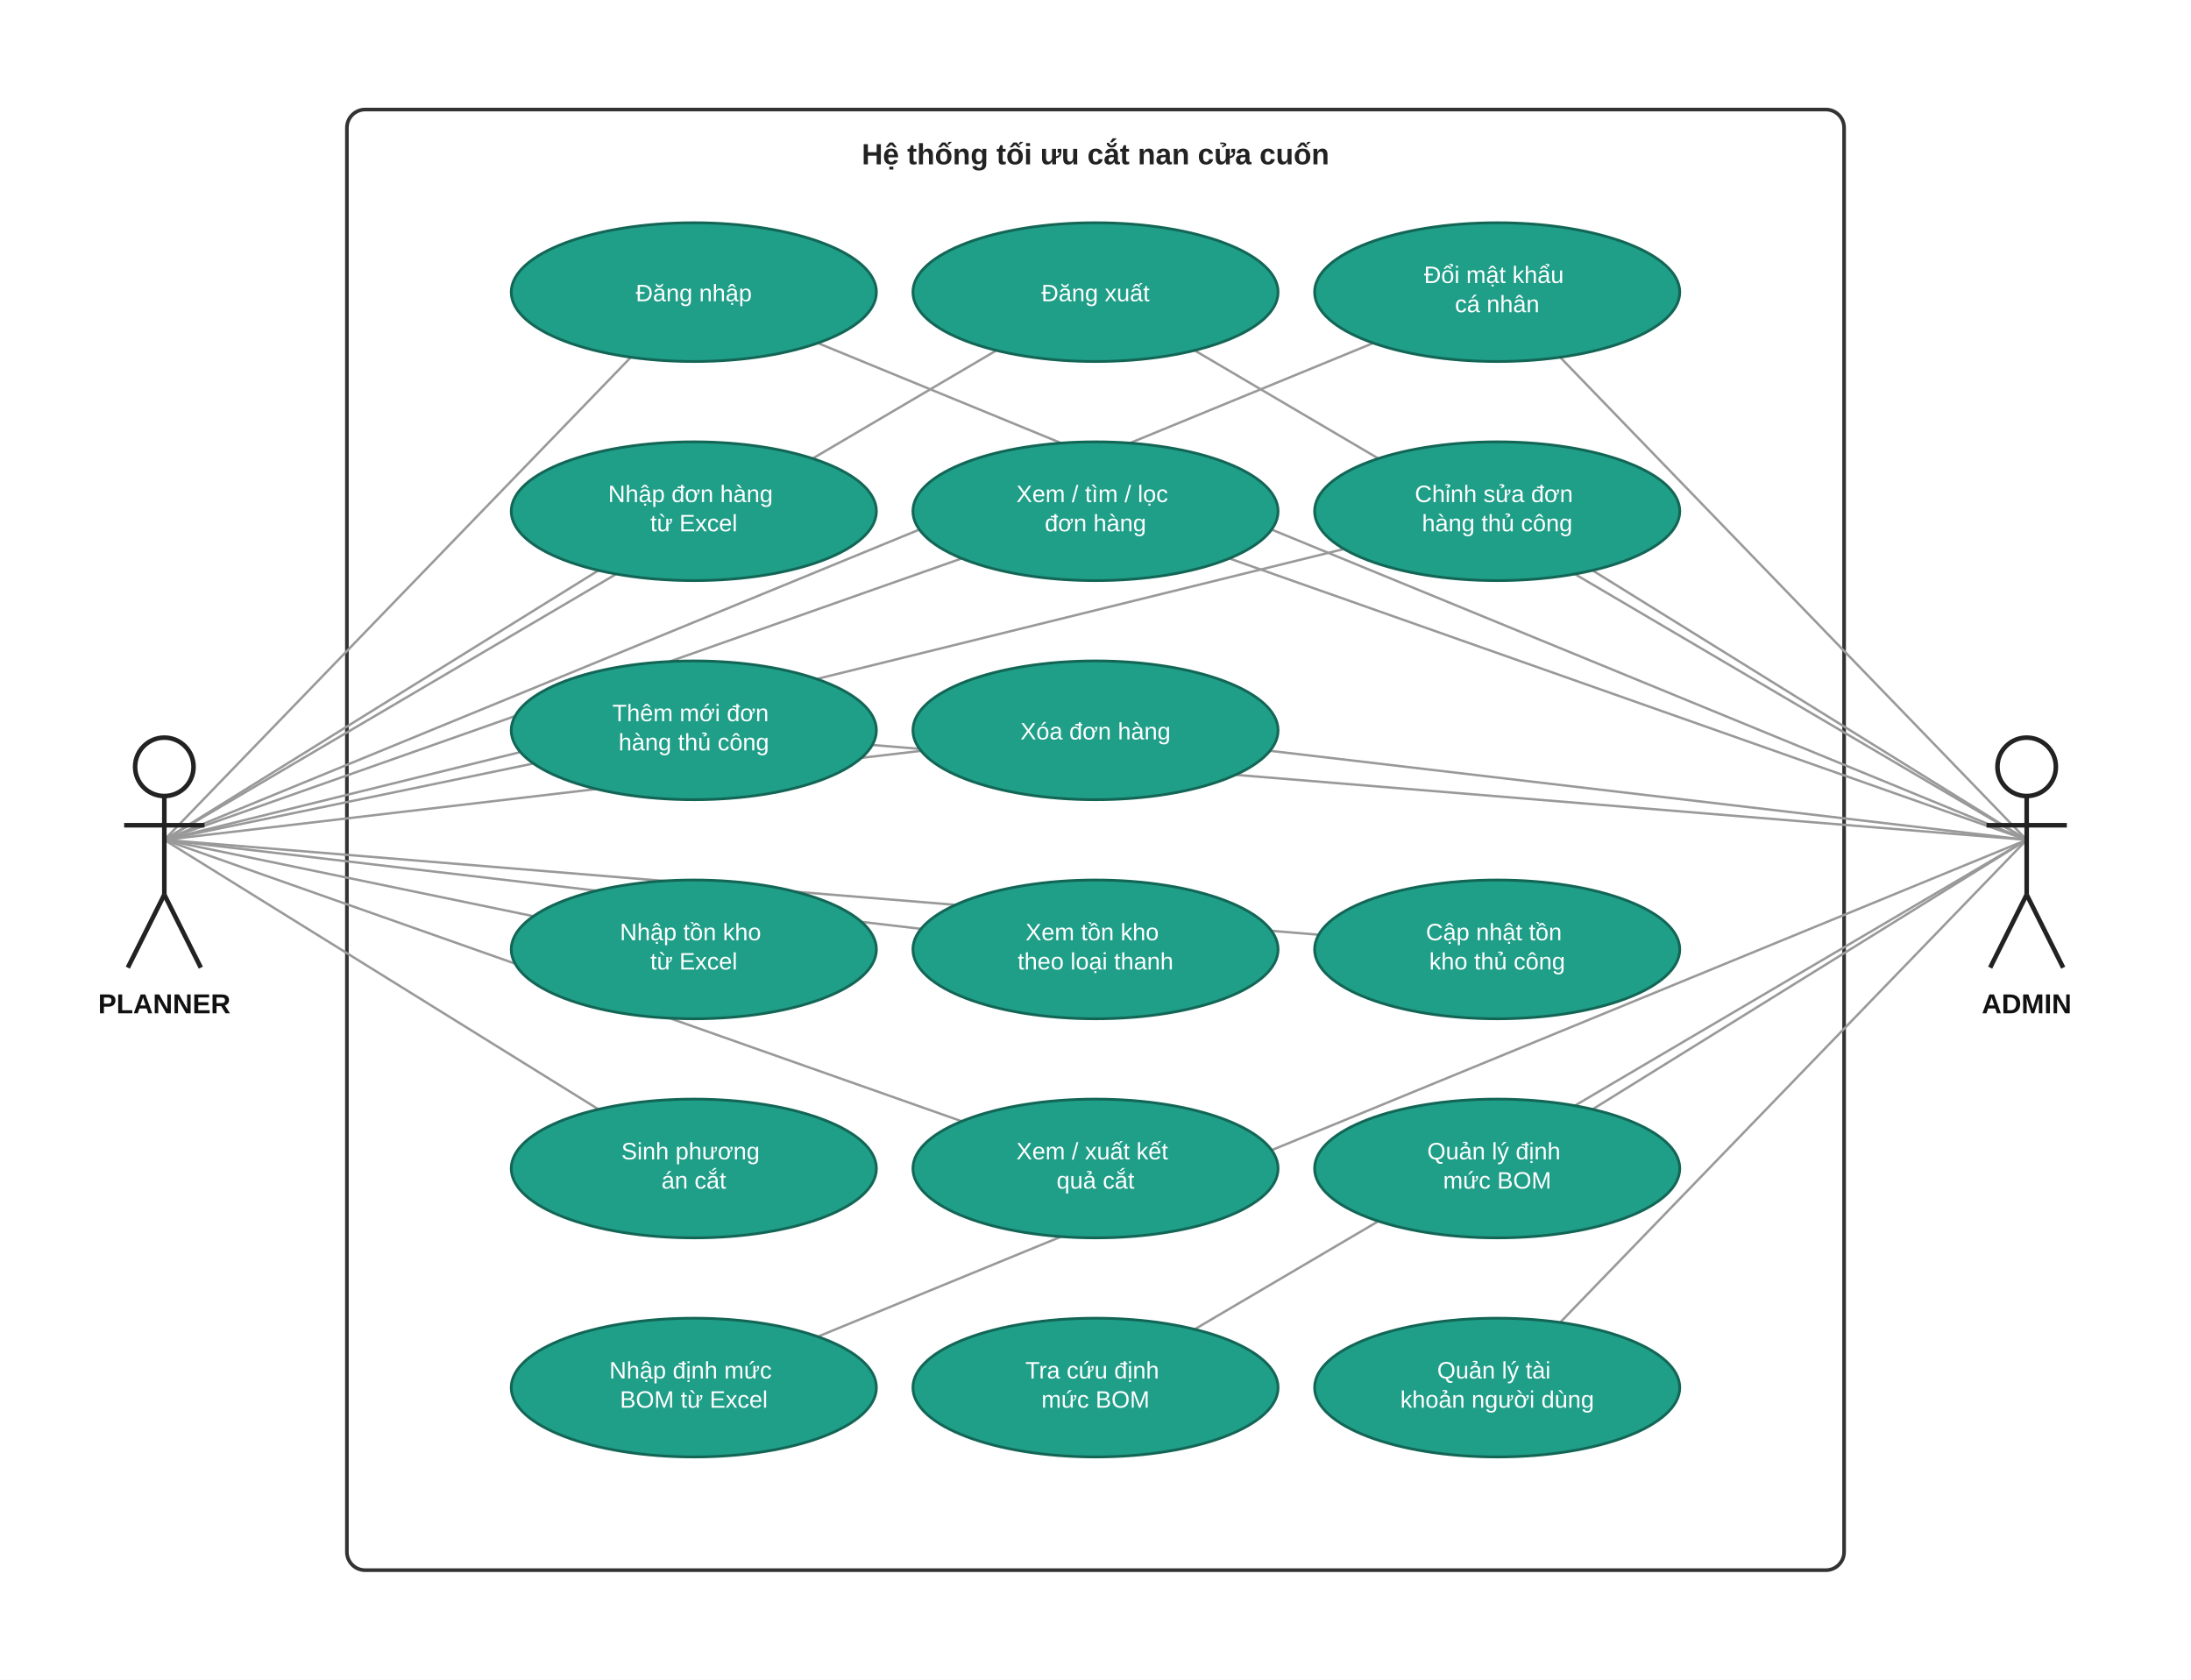
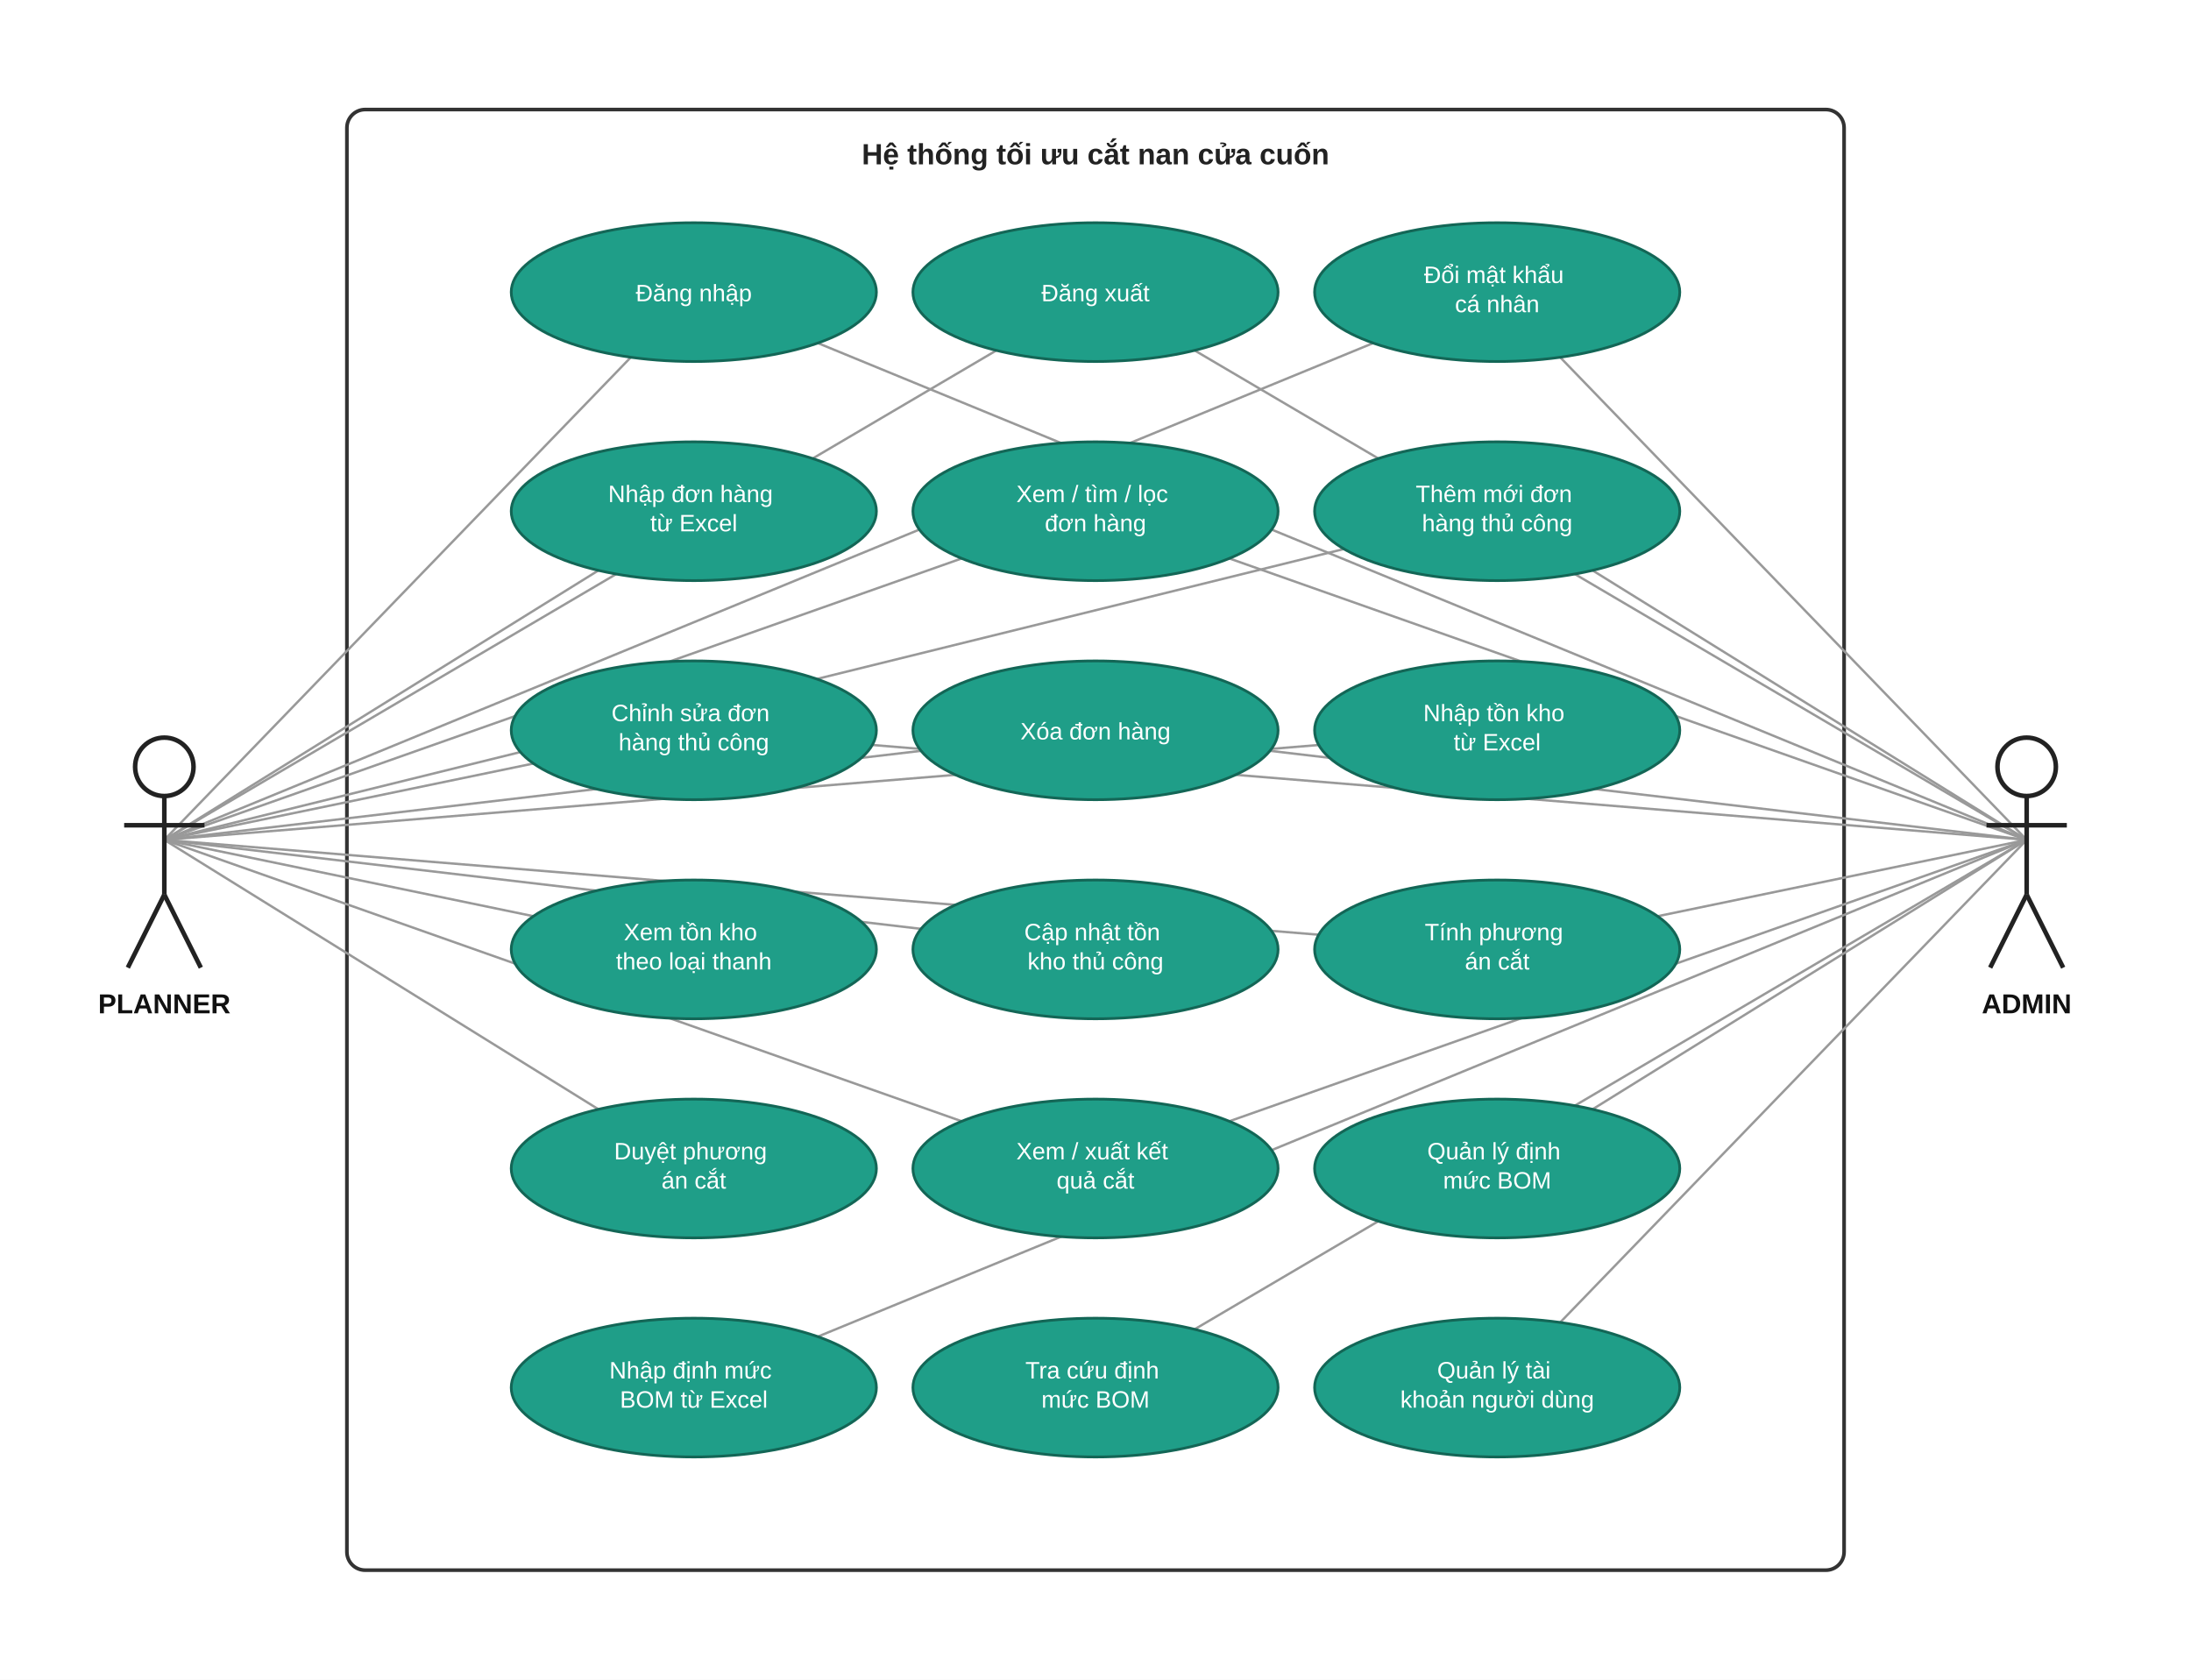
<svg xmlns="http://www.w3.org/2000/svg" viewBox="0 0 1200 920" font-family="Arial, Helvetica, sans-serif">
  <rect x="0" y="0" width="1200" height="920" fill="#ffffff" />
  <rect x="190" y="60" width="820" height="800" rx="10" fill="#ffffff" stroke="#333333" stroke-width="2" />
  <text x="600" y="90" text-anchor="middle" font-size="16" font-weight="bold" fill="#222222">Hệ thống tối ưu cắt nan cửa cuốn</text>
  <g stroke="#999999" stroke-width="1.3">
    <line x1="90" y1="460" x2="380" y2="160" />
    <line x1="90" y1="460" x2="600" y2="160" />
    <line x1="90" y1="460" x2="820" y2="160" />
    <line x1="90" y1="460" x2="380" y2="280" />
    <line x1="90" y1="460" x2="600" y2="280" />
    <line x1="90" y1="460" x2="820" y2="280" />
    <line x1="90" y1="460" x2="380" y2="400" />
    <line x1="90" y1="460" x2="600" y2="400" />
+     <line x1="90" y1="460" x2="820" y2="400" />
    <line x1="90" y1="460" x2="380" y2="520" />
    <line x1="90" y1="460" x2="600" y2="520" />
    <line x1="90" y1="460" x2="820" y2="520" />
    <line x1="90" y1="460" x2="380" y2="640" />
    <line x1="90" y1="460" x2="600" y2="640" />
    <line x1="1110" y1="460" x2="380" y2="160" />
    <line x1="1110" y1="460" x2="600" y2="160" />
    <line x1="1110" y1="460" x2="820" y2="160" />
    <line x1="1110" y1="460" x2="600" y2="280" />
    <line x1="1110" y1="460" x2="820" y2="280" />
    <line x1="1110" y1="460" x2="380" y2="400" />
    <line x1="1110" y1="460" x2="600" y2="400" />
+     <line x1="1110" y1="460" x2="820" y2="520" />
+     <line x1="1110" y1="460" x2="600" y2="640" />
    <line x1="1110" y1="460" x2="820" y2="640" />
    <line x1="1110" y1="460" x2="380" y2="760" />
    <line x1="1110" y1="460" x2="600" y2="760" />
    <line x1="1110" y1="460" x2="820" y2="760" />
  </g>
  <g>
    <ellipse cx="380" cy="160" rx="100" ry="38" fill="#1f9e88" stroke="#136656" stroke-width="1.5" />
    <text x="380" y="165" text-anchor="middle" font-size="13" fill="#ffffff">Đăng nhập</text>
    <ellipse cx="600" cy="160" rx="100" ry="38" fill="#1f9e88" stroke="#136656" stroke-width="1.5" />
    <text x="600" y="165" text-anchor="middle" font-size="13" fill="#ffffff">Đăng xuất</text>
    <ellipse cx="820" cy="160" rx="100" ry="38" fill="#1f9e88" stroke="#136656" stroke-width="1.5" />
    <text x="820" y="155" text-anchor="middle" font-size="13" fill="#ffffff">
      <tspan x="820" dy="0">Đổi mật khẩu</tspan>
      <tspan x="820" dy="16">cá nhân</tspan>
    </text>
    <ellipse cx="380" cy="280" rx="100" ry="38" fill="#1f9e88" stroke="#136656" stroke-width="1.5" />
    <text x="380" y="275" text-anchor="middle" font-size="13" fill="#ffffff">
      <tspan x="380" dy="0">Nhập đơn hàng</tspan>
      <tspan x="380" dy="16">từ Excel</tspan>
    </text>
    <ellipse cx="600" cy="280" rx="100" ry="38" fill="#1f9e88" stroke="#136656" stroke-width="1.5" />
    <text x="600" y="275" text-anchor="middle" font-size="13" fill="#ffffff">
      <tspan x="600" dy="0">Xem / tìm / lọc</tspan>
      <tspan x="600" dy="16">đơn hàng</tspan>
    </text>
    <ellipse cx="820" cy="280" rx="100" ry="38" fill="#1f9e88" stroke="#136656" stroke-width="1.5" />
    <text x="820" y="275" text-anchor="middle" font-size="13" fill="#ffffff">
-       <tspan x="820" dy="0">Chỉnh sửa đơn</tspan>
+       <tspan x="820" dy="0">Thêm mới đơn</tspan>
      <tspan x="820" dy="16">hàng thủ công</tspan>
    </text>
    <ellipse cx="380" cy="400" rx="100" ry="38" fill="#1f9e88" stroke="#136656" stroke-width="1.5" />
    <text x="380" y="395" text-anchor="middle" font-size="13" fill="#ffffff">
-       <tspan x="380" dy="0">Thêm mới đơn</tspan>
+       <tspan x="380" dy="0">Chỉnh sửa đơn</tspan>
      <tspan x="380" dy="16">hàng thủ công</tspan>
    </text>
    <ellipse cx="600" cy="400" rx="100" ry="38" fill="#1f9e88" stroke="#136656" stroke-width="1.5" />
    <text x="600" y="405" text-anchor="middle" font-size="13" fill="#ffffff">Xóa đơn hàng</text>
+     <ellipse cx="820" cy="400" rx="100" ry="38" fill="#1f9e88" stroke="#136656" stroke-width="1.5" />
+     <text x="820" y="395" text-anchor="middle" font-size="13" fill="#ffffff">
+       <tspan x="820" dy="0">Nhập tồn kho</tspan>
+       <tspan x="820" dy="16">từ Excel</tspan>
+     </text>
    <ellipse cx="380" cy="520" rx="100" ry="38" fill="#1f9e88" stroke="#136656" stroke-width="1.5" />
    <text x="380" y="515" text-anchor="middle" font-size="13" fill="#ffffff">
-       <tspan x="380" dy="0">Nhập tồn kho</tspan>
-       <tspan x="380" dy="16">từ Excel</tspan>
+       <tspan x="380" dy="0">Xem tồn kho</tspan>
+       <tspan x="380" dy="16">theo loại thanh</tspan>
    </text>
    <ellipse cx="600" cy="520" rx="100" ry="38" fill="#1f9e88" stroke="#136656" stroke-width="1.5" />
    <text x="600" y="515" text-anchor="middle" font-size="13" fill="#ffffff">
-       <tspan x="600" dy="0">Xem tồn kho</tspan>
-       <tspan x="600" dy="16">theo loại thanh</tspan>
+       <tspan x="600" dy="0">Cập nhật tồn</tspan>
+       <tspan x="600" dy="16">kho thủ công</tspan>
    </text>
    <ellipse cx="820" cy="520" rx="100" ry="38" fill="#1f9e88" stroke="#136656" stroke-width="1.5" />
    <text x="820" y="515" text-anchor="middle" font-size="13" fill="#ffffff">
-       <tspan x="820" dy="0">Cập nhật tồn</tspan>
-       <tspan x="820" dy="16">kho thủ công</tspan>
+       <tspan x="820" dy="0">Tính phương</tspan>
+       <tspan x="820" dy="16">án cắt</tspan>
    </text>
    <ellipse cx="380" cy="640" rx="100" ry="38" fill="#1f9e88" stroke="#136656" stroke-width="1.5" />
    <text x="380" y="635" text-anchor="middle" font-size="13" fill="#ffffff">
-       <tspan x="380" dy="0">Sinh phương</tspan>
+       <tspan x="380" dy="0">Duyệt phương</tspan>
      <tspan x="380" dy="16">án cắt</tspan>
    </text>
    <ellipse cx="600" cy="640" rx="100" ry="38" fill="#1f9e88" stroke="#136656" stroke-width="1.5" />
    <text x="600" y="635" text-anchor="middle" font-size="13" fill="#ffffff">
      <tspan x="600" dy="0">Xem / xuất kết</tspan>
      <tspan x="600" dy="16">quả cắt</tspan>
    </text>
    <ellipse cx="820" cy="640" rx="100" ry="38" fill="#1f9e88" stroke="#136656" stroke-width="1.5" />
    <text x="820" y="635" text-anchor="middle" font-size="13" fill="#ffffff">
      <tspan x="820" dy="0">Quản lý định</tspan>
      <tspan x="820" dy="16">mức BOM</tspan>
    </text>
    <ellipse cx="380" cy="760" rx="100" ry="38" fill="#1f9e88" stroke="#136656" stroke-width="1.5" />
    <text x="380" y="755" text-anchor="middle" font-size="13" fill="#ffffff">
      <tspan x="380" dy="0">Nhập định mức</tspan>
      <tspan x="380" dy="16">BOM từ Excel</tspan>
    </text>
    <ellipse cx="600" cy="760" rx="100" ry="38" fill="#1f9e88" stroke="#136656" stroke-width="1.5" />
    <text x="600" y="755" text-anchor="middle" font-size="13" fill="#ffffff">
      <tspan x="600" dy="0">Tra cứu định</tspan>
      <tspan x="600" dy="16">mức BOM</tspan>
    </text>
    <ellipse cx="820" cy="760" rx="100" ry="38" fill="#1f9e88" stroke="#136656" stroke-width="1.5" />
    <text x="820" y="755" text-anchor="middle" font-size="13" fill="#ffffff">
      <tspan x="820" dy="0">Quản lý tài</tspan>
      <tspan x="820" dy="16">khoản người dùng</tspan>
    </text>
  </g>
  <g stroke="#222222" stroke-width="2.5" fill="none">
    <circle cx="90" cy="420" r="16" />
    <line x1="90" y1="436" x2="90" y2="490" />
    <line x1="68" y1="452" x2="112" y2="452" />
    <line x1="90" y1="490" x2="70" y2="530" />
    <line x1="90" y1="490" x2="110" y2="530" />
  </g>
  <text x="90" y="555" text-anchor="middle" font-size="15" font-weight="bold" fill="#111111">PLANNER</text>
  <g stroke="#222222" stroke-width="2.5" fill="none">
    <circle cx="1110" cy="420" r="16" />
    <line x1="1110" y1="436" x2="1110" y2="490" />
    <line x1="1088" y1="452" x2="1132" y2="452" />
    <line x1="1110" y1="490" x2="1090" y2="530" />
    <line x1="1110" y1="490" x2="1130" y2="530" />
  </g>
  <text x="1110" y="555" text-anchor="middle" font-size="15" font-weight="bold" fill="#111111">ADMIN</text>
</svg>
